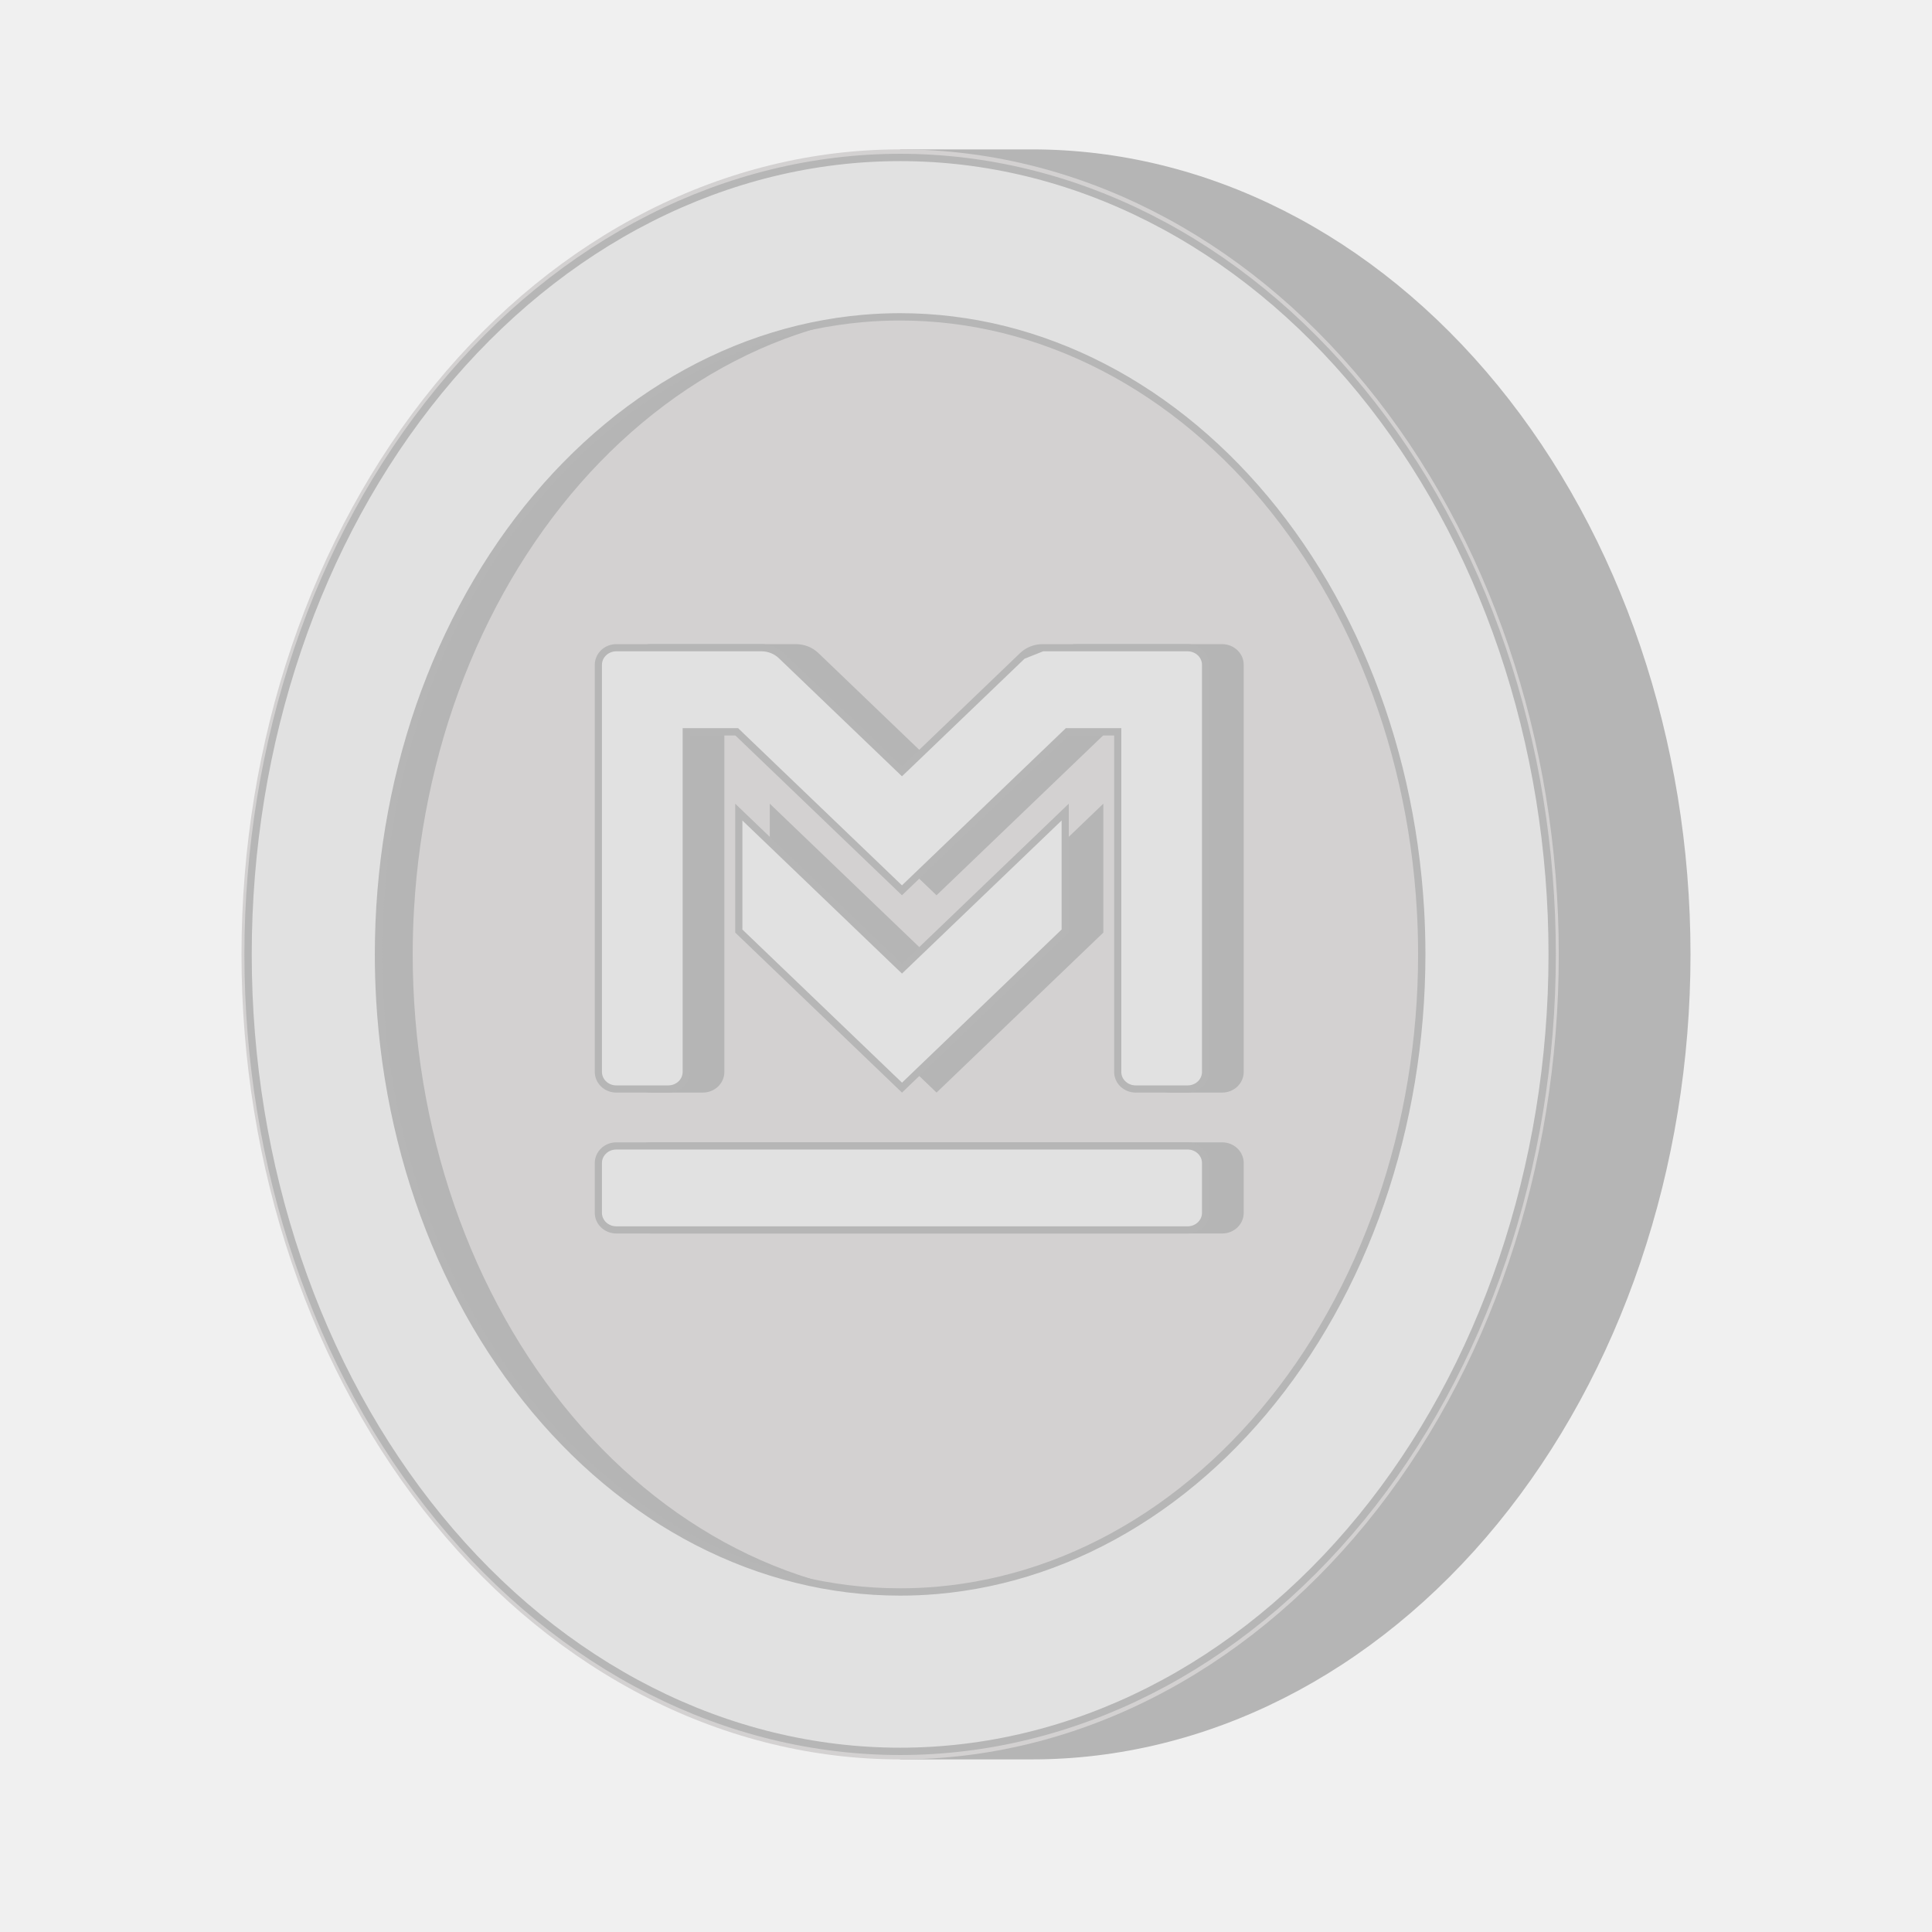
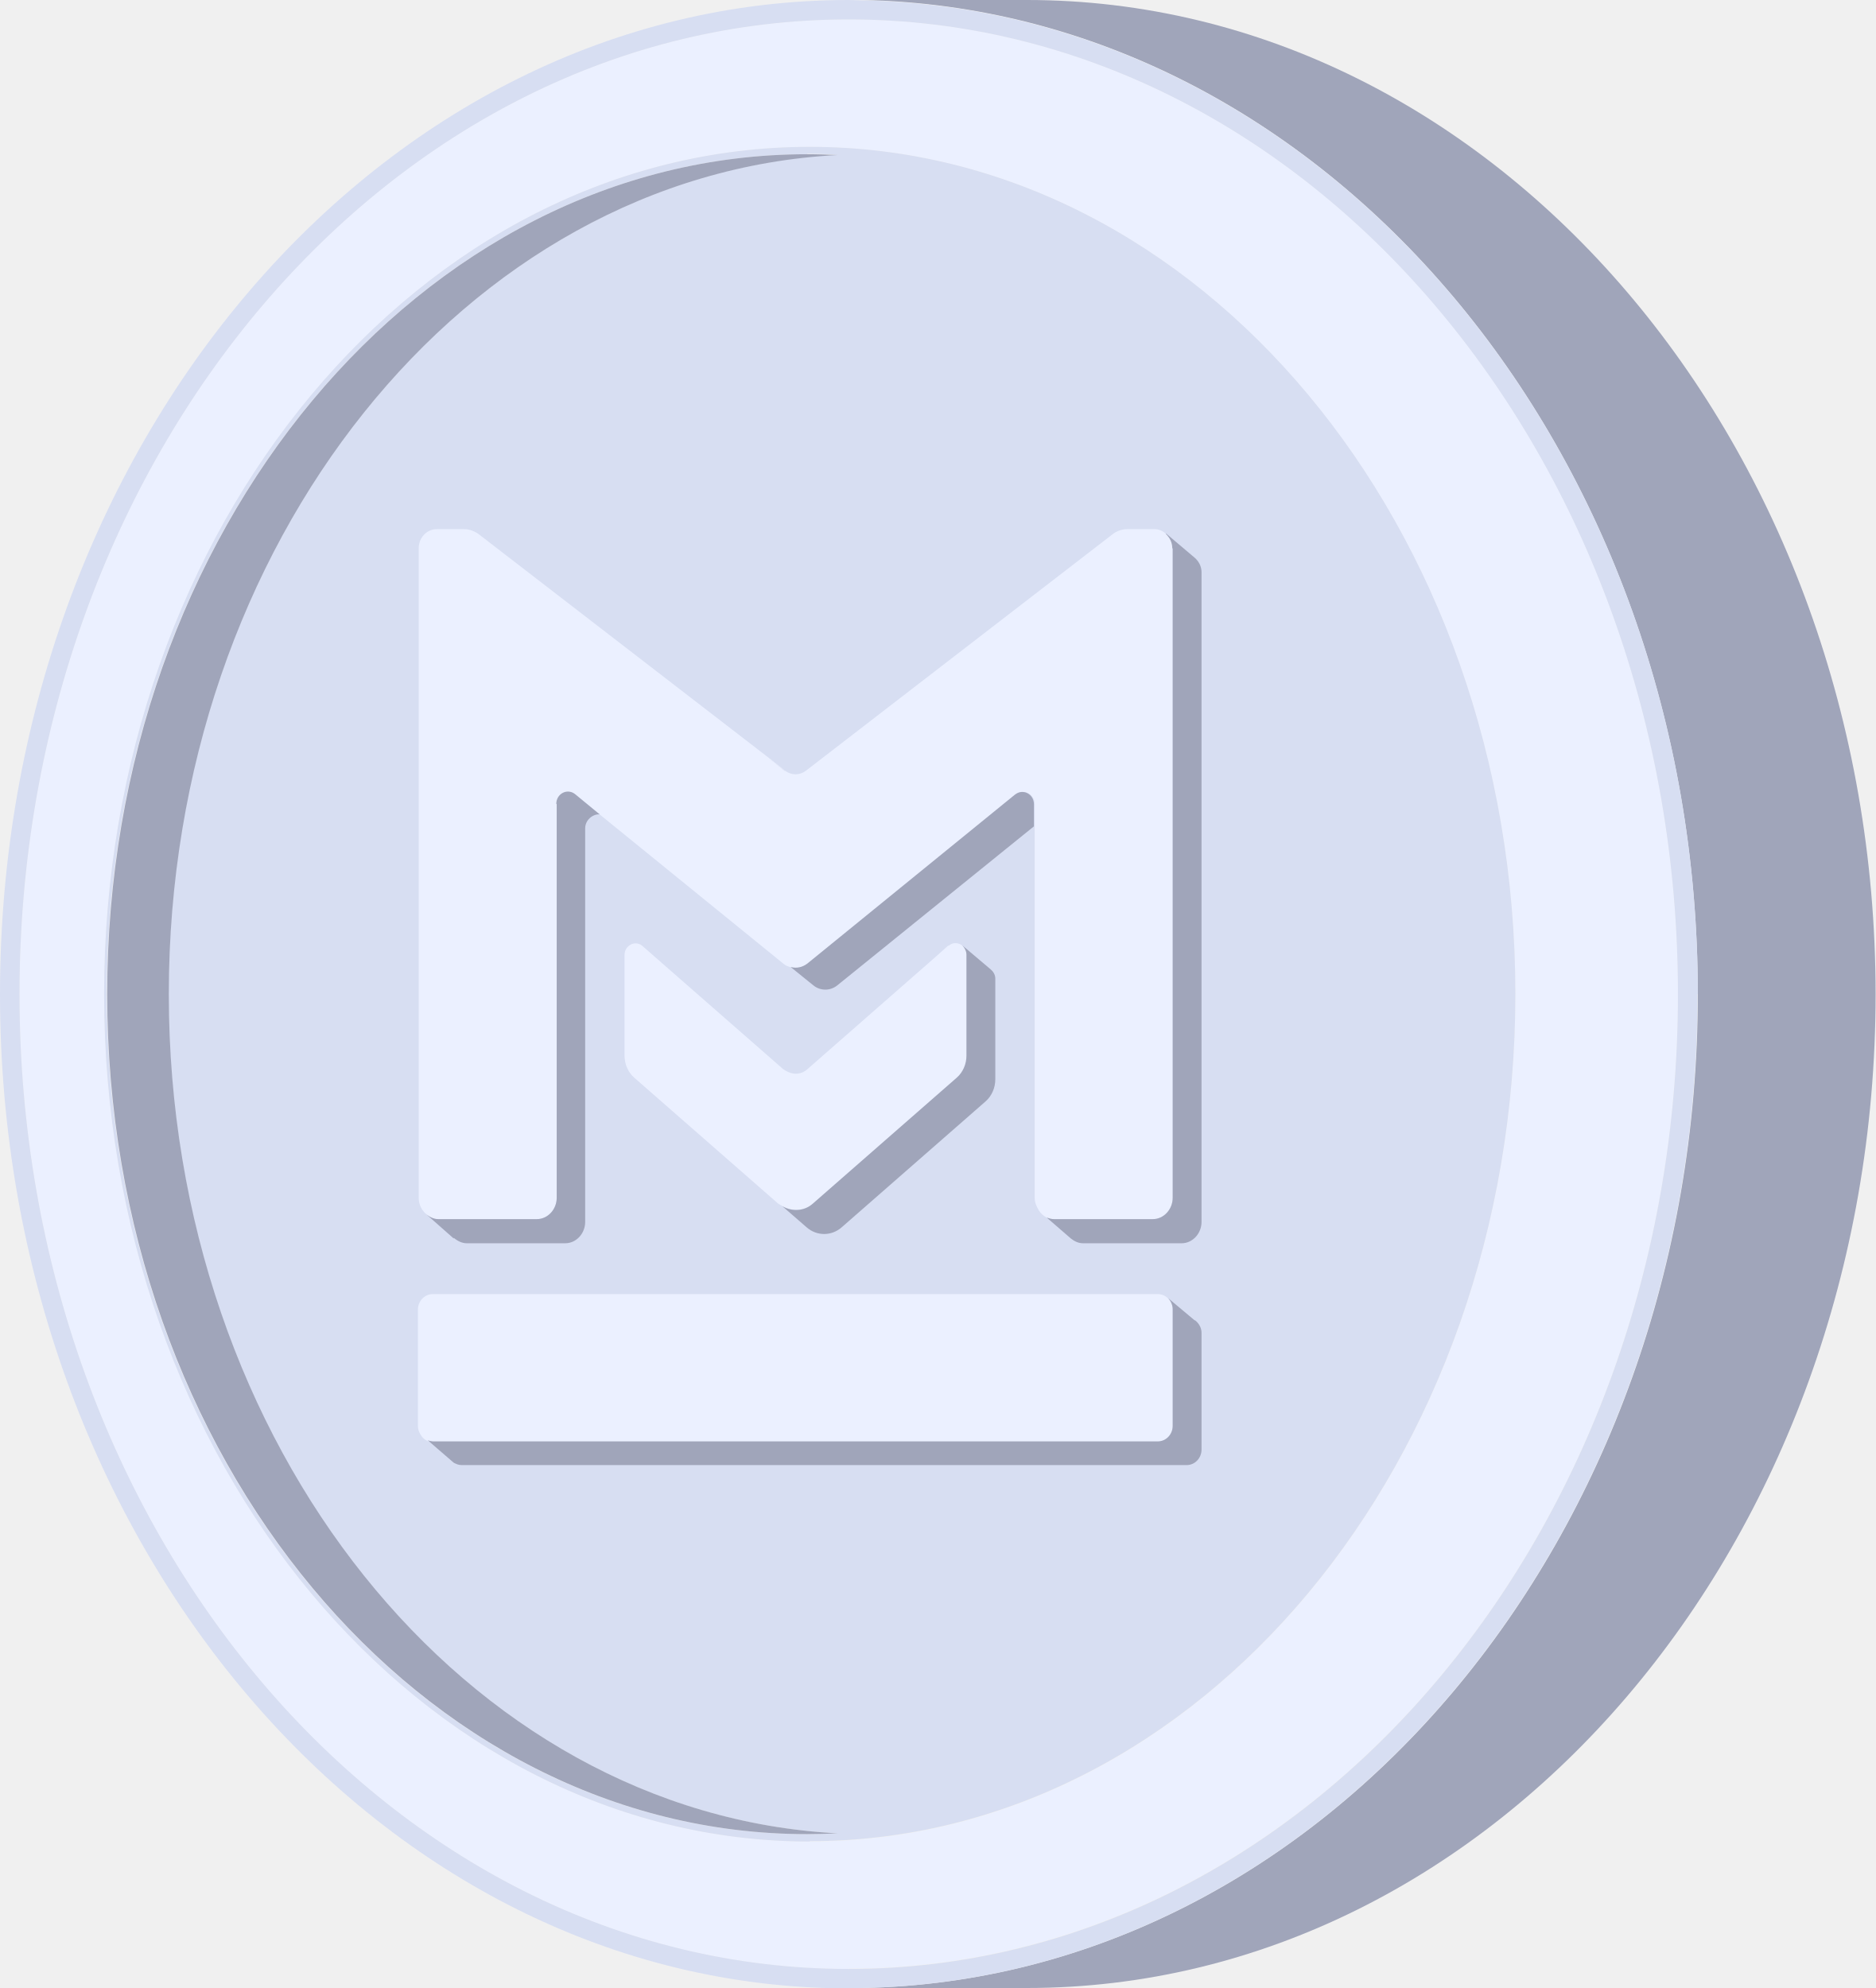
- <svg xmlns="http://www.w3.org/2000/svg" width="62" height="62" viewBox="0 0 62 62" fill="none">
-   <g clip-path="url(#clip0_1774_3710)">
-     <g clip-path="url(#clip1_1774_3710)">
-       <path d="M28.887 4.794V5.344C24.117 6.534 19.83 9.7 16.749 14.306C13.668 18.913 11.983 24.678 11.977 30.628C11.978 36.582 13.661 42.353 16.742 46.965C19.823 51.577 24.113 54.747 28.887 55.938V56.461H33.114C38.72 56.461 44.096 53.739 48.06 48.895C52.023 44.05 54.25 37.479 54.25 30.628C54.25 23.776 52.023 17.206 48.06 12.361C44.096 7.516 38.72 4.794 33.114 4.794L28.887 4.794Z" fill="#B5B5B5" />
-       <path d="M50.023 30.628C50.023 34.02 49.477 37.38 48.414 40.514C47.352 43.648 45.795 46.496 43.833 48.895C41.87 51.294 39.54 53.196 36.975 54.495C34.411 55.793 31.663 56.461 28.887 56.461C26.111 56.461 23.363 55.793 20.798 54.495C18.234 53.196 15.904 51.294 13.941 48.895C11.979 46.496 10.422 43.648 9.359 40.514C8.297 37.38 7.75 34.02 7.75 30.628C7.75 23.776 9.977 17.206 13.941 12.361C17.905 7.516 23.281 4.794 28.887 4.794C34.493 4.794 39.869 7.516 43.833 12.361C47.796 17.206 50.023 23.776 50.023 30.628V30.628Z" fill="#D3D1D1" />
-       <path d="M20.981 7.378C17.4 9.486 14.378 12.786 12.262 16.898C10.145 21.011 9.021 25.77 9.017 30.628C9.023 35.489 10.15 40.249 12.27 44.362C14.39 48.475 17.416 51.773 21.001 53.878H30.154V51.295C29.754 51.295 29.355 51.277 28.957 51.243C28.395 51.194 27.835 51.111 27.279 50.994C26.724 50.877 26.174 50.726 25.63 50.541C25.087 50.357 24.552 50.14 24.026 49.89C23.501 49.641 22.986 49.359 22.484 49.046C21.981 48.734 21.492 48.391 21.017 48.018C20.543 47.646 20.084 47.245 19.643 46.817C19.201 46.388 18.777 45.933 18.373 45.453C17.968 44.973 17.584 44.469 17.221 43.942C16.858 43.415 16.516 42.866 16.198 42.297C15.88 41.728 15.585 41.141 15.314 40.536C15.044 39.931 14.799 39.31 14.579 38.676C14.36 38.041 14.166 37.394 14 36.735C13.833 36.077 13.693 35.409 13.581 34.734C13.469 34.059 13.385 33.377 13.329 32.691C13.273 32.006 13.244 31.317 13.244 30.628C13.244 30.14 13.258 29.652 13.287 29.166C13.327 28.479 13.395 27.794 13.49 27.115C13.586 26.436 13.71 25.764 13.861 25.1C14.011 24.436 14.189 23.781 14.393 23.139C14.598 22.497 14.828 21.868 15.084 21.254C15.34 20.64 15.62 20.041 15.925 19.462C16.23 18.882 16.558 18.321 16.908 17.781C17.259 17.242 17.631 16.724 18.024 16.229C18.416 15.735 18.829 15.265 19.26 14.821C19.692 14.377 20.141 13.96 20.606 13.571C21.071 13.182 21.552 12.822 22.047 12.491C22.542 12.161 23.05 11.861 23.569 11.593C24.088 11.324 24.618 11.088 25.157 10.884C25.695 10.681 26.242 10.51 26.794 10.373C27.347 10.236 27.904 10.133 28.465 10.064C29.026 9.996 29.59 9.961 30.154 9.961V7.378H20.981Z" fill="#B5B5B5" />
-       <path d="M28.886 5.053C23.336 5.053 18.014 7.747 14.09 12.543C10.165 17.34 7.961 23.845 7.961 30.628C7.961 37.411 10.165 43.916 14.09 48.712C18.014 53.508 23.336 56.203 28.886 56.203C34.436 56.203 39.758 53.508 43.682 48.712C47.606 43.916 49.811 37.411 49.811 30.628C49.811 27.269 49.27 23.944 48.218 20.841C47.166 17.738 45.625 14.918 43.682 12.543C41.739 10.169 39.432 8.285 36.894 7C34.355 5.714 31.634 5.053 28.886 5.053V5.053ZM28.886 10.168C29.444 10.168 30.002 10.202 30.557 10.27C31.113 10.338 31.665 10.44 32.212 10.575C32.759 10.711 33.3 10.88 33.833 11.082C34.366 11.283 34.891 11.517 35.405 11.783C35.919 12.048 36.422 12.345 36.911 12.672C37.401 12.999 37.877 13.356 38.338 13.741C38.799 14.127 39.243 14.54 39.67 14.979C40.097 15.418 40.506 15.884 40.894 16.373C41.283 16.862 41.652 17.375 41.999 17.91C42.346 18.444 42.671 18.999 42.972 19.573C43.274 20.147 43.552 20.739 43.805 21.347C44.058 21.955 44.286 22.578 44.488 23.214C44.691 23.85 44.867 24.497 45.016 25.155C45.165 25.812 45.288 26.478 45.382 27.15C45.477 27.822 45.544 28.5 45.584 29.181C45.612 29.662 45.626 30.145 45.626 30.628C45.626 31.31 45.598 31.992 45.542 32.67C45.486 33.349 45.403 34.024 45.292 34.693C45.181 35.361 45.043 36.022 44.878 36.674C44.713 37.326 44.522 37.967 44.304 38.595C44.087 39.224 43.844 39.838 43.577 40.437C43.309 41.035 43.017 41.617 42.702 42.18C42.387 42.743 42.049 43.287 41.689 43.809C41.33 44.33 40.949 44.83 40.549 45.305C40.148 45.78 39.729 46.231 39.292 46.655C38.855 47.079 38.4 47.476 37.931 47.844C37.461 48.213 36.977 48.553 36.479 48.862C35.982 49.171 35.472 49.45 34.952 49.697C34.432 49.944 33.902 50.16 33.364 50.342C32.826 50.525 32.281 50.674 31.731 50.79C31.181 50.906 30.627 50.988 30.07 51.037C29.676 51.071 29.281 51.088 28.886 51.088C28.328 51.088 27.77 51.054 27.215 50.986C26.659 50.917 26.107 50.816 25.56 50.68C25.013 50.544 24.472 50.376 23.939 50.174C23.406 49.972 22.881 49.738 22.367 49.473C21.853 49.207 21.35 48.91 20.86 48.583C20.371 48.256 19.895 47.899 19.434 47.514C18.973 47.129 18.529 46.716 18.102 46.276C17.675 45.837 17.266 45.372 16.877 44.882C16.489 44.393 16.12 43.88 15.773 43.346C15.426 42.812 15.101 42.256 14.8 41.682C14.498 41.108 14.22 40.516 13.967 39.908C13.714 39.3 13.486 38.677 13.284 38.042C13.081 37.406 12.905 36.758 12.756 36.101C12.607 35.444 12.484 34.778 12.389 34.105C12.295 33.433 12.227 32.755 12.188 32.075C12.16 31.593 12.146 31.111 12.146 30.628C12.146 29.946 12.174 29.264 12.23 28.585C12.285 27.906 12.369 27.232 12.48 26.563C12.591 25.894 12.729 25.233 12.894 24.581C13.059 23.93 13.25 23.289 13.467 22.66C13.685 22.032 13.928 21.417 14.195 20.819C14.463 20.22 14.755 19.638 15.07 19.075C15.385 18.512 15.723 17.969 16.082 17.447C16.442 16.925 16.823 16.426 17.223 15.951C17.623 15.475 18.043 15.025 18.48 14.601C18.917 14.177 19.372 13.78 19.841 13.411C20.311 13.043 20.795 12.703 21.293 12.394C21.79 12.084 22.3 11.805 22.82 11.558C23.34 11.311 23.87 11.096 24.408 10.913C24.946 10.731 25.491 10.581 26.041 10.465C26.591 10.35 27.145 10.267 27.702 10.219C28.096 10.185 28.491 10.168 28.886 10.168V10.168Z" fill="#E1E1E1" stroke="#B6B6B6" stroke-width="0.235" />
-     </g>
-     <path d="M39.221 36.659H20.888C20.506 36.659 20.196 36.956 20.196 37.322V38.921C20.196 39.288 20.506 39.584 20.888 39.584H39.221C39.602 39.584 39.912 39.288 39.912 38.921V37.322C39.912 36.956 39.602 36.659 39.221 36.659Z" fill="#B5B5B5" />
-     <path d="M33.846 20.957L30.054 24.594L26.263 20.957C26.072 20.774 25.814 20.672 25.545 20.671H20.888C20.704 20.671 20.528 20.741 20.399 20.866C20.269 20.99 20.196 21.159 20.196 21.335V34.4C20.196 34.575 20.269 34.744 20.399 34.868C20.529 34.992 20.704 35.062 20.888 35.062H22.555C22.738 35.062 22.914 34.992 23.043 34.868C23.173 34.744 23.246 34.575 23.246 34.4V23.597H24.702L30.054 28.731L35.406 23.597H36.863V34.4C36.863 34.575 36.936 34.744 37.065 34.868C37.195 34.992 37.37 35.062 37.554 35.062H39.221C39.404 35.062 39.58 34.992 39.71 34.868C39.839 34.744 39.912 34.575 39.912 34.4V21.335C39.912 21.247 39.894 21.161 39.86 21.081C39.825 21 39.774 20.927 39.71 20.866C39.645 20.804 39.569 20.755 39.486 20.722C39.402 20.689 39.312 20.671 39.221 20.671H34.564C34.294 20.672 34.036 20.774 33.846 20.957Z" fill="#B5B5B5" />
-     <path d="M35.407 25.791L30.055 30.925L24.703 25.791V29.928L30.055 35.062L35.407 29.928V25.791Z" fill="#B5B5B5" />
-     <path d="M19.779 36.774H38.112C38.434 36.774 38.688 37.024 38.688 37.322V38.921C38.688 39.22 38.434 39.469 38.112 39.469H19.779C19.456 39.469 19.202 39.22 19.202 38.921V37.322C19.202 37.024 19.456 36.774 19.779 36.774Z" fill="#E1E1E1" stroke="#B6B6B6" stroke-width="0.23" />
-     <path d="M32.816 21.04L32.816 21.04L29.025 24.677L28.945 24.753L28.866 24.677L25.074 21.04L25.074 21.04C24.906 20.878 24.676 20.787 24.436 20.786H19.779C19.624 20.786 19.477 20.845 19.369 20.949C19.262 21.052 19.202 21.191 19.202 21.335L19.202 34.399C19.203 34.543 19.262 34.682 19.37 34.785C19.477 34.889 19.624 34.947 19.779 34.947H21.446C21.6 34.947 21.747 34.888 21.855 34.785C21.962 34.682 22.022 34.543 22.022 34.399V23.597V23.482H22.137H23.593H23.64L23.673 23.514L28.945 28.571L34.218 23.514L34.251 23.482H34.297H35.754H35.869V23.597V34.399C35.869 34.543 35.928 34.682 36.036 34.785C36.144 34.888 36.291 34.947 36.445 34.947H38.112C38.266 34.947 38.413 34.889 38.521 34.785C38.629 34.682 38.688 34.543 38.688 34.399V21.335C38.688 21.263 38.674 21.192 38.645 21.126C38.617 21.06 38.575 21 38.521 20.949C38.468 20.898 38.404 20.857 38.334 20.829C38.264 20.801 38.188 20.786 38.112 20.786L33.455 20.786L32.816 21.04ZM32.816 21.04C32.985 20.878 33.215 20.787 33.455 20.786L32.816 21.04Z" fill="#E1E1E1" stroke="#B6B6B6" stroke-width="0.23" />
-     <path d="M28.866 31.008L28.946 31.084L29.025 31.008L34.183 26.061V29.879L28.946 34.903L23.709 29.879V26.061L28.866 31.008Z" fill="#E1E1E1" stroke="#B6B6B6" stroke-width="0.23" />
+ <svg xmlns="http://www.w3.org/2000/svg" width="50" height="53" viewBox="0 0 50 53" fill="none">
+   <g clip-path="url(#clip0_2665_17045)">
+     <path d="M27.375 0H22.989C35.304 0.238 45.261 12.025 45.261 26.505C45.261 40.985 35.304 52.772 22.989 53H27.375C39.856 53 50 41.12 50 26.505C50 11.891 39.846 0 27.375 0Z" fill="#A0A5BA" />
+     <path d="M22.625 52.482C34.816 52.482 44.731 40.83 44.731 26.495C44.731 12.16 34.816 0.518 22.625 0.518C10.434 0.518 0.52 12.17 0.52 26.505C0.52 40.84 10.434 52.493 22.625 52.493V52.482ZM21.586 3.915C31.958 3.915 40.397 14.045 40.397 26.505C40.397 38.966 31.958 49.095 21.586 49.095C11.214 49.095 2.775 38.955 2.775 26.505C2.775 14.056 11.214 3.915 21.586 3.915Z" fill="#EBF0FF" />
+     <path d="M45.261 26.505C45.261 12.025 35.294 0.238 22.979 0.01C22.864 0.01 22.74 0 22.625 0C10.154 0 0 11.891 0 26.505C0 41.12 10.154 53.01 22.625 53.01C22.74 53.01 22.864 53.01 22.979 53C35.294 52.772 45.251 40.985 45.251 26.505H45.261ZM22.625 0.518C34.816 0.518 44.731 12.17 44.731 26.505C44.731 40.84 34.816 52.492 22.625 52.492C10.434 52.492 0.52 40.83 0.52 26.505C0.52 12.181 10.434 0.518 22.625 0.518Z" fill="#D7DEF2" />
+     <path d="M21.586 49.085C31.958 49.085 40.397 38.955 40.397 26.495C40.397 14.034 31.958 3.915 21.586 3.915C11.214 3.915 2.775 14.045 2.775 26.505C2.775 38.965 11.214 49.095 21.586 49.095V49.085ZM21.513 4.101C21.783 4.101 22.064 4.112 22.334 4.122C12.419 4.65 4.49 14.48 4.49 26.505C4.49 38.53 12.419 48.36 22.324 48.877C22.054 48.888 21.783 48.898 21.503 48.898C11.214 48.898 2.848 38.851 2.848 26.505C2.848 14.159 11.224 4.112 21.513 4.112V4.101Z" fill="#D7DEF2" />
+     <path d="M21.513 48.898C21.783 48.898 22.064 48.888 22.334 48.877C12.43 48.36 4.5 38.53 4.5 26.505C4.5 14.48 12.419 4.65 22.334 4.133C22.064 4.122 21.794 4.112 21.513 4.112C11.224 4.112 2.858 14.159 2.858 26.505C2.858 38.851 11.224 48.898 21.513 48.898Z" fill="#A0A5BA" />
+     <path d="M25.276 25.21L24.964 25.49L21.524 28.504C21.378 28.639 21.181 28.659 21.004 28.576C20.962 28.556 20.921 28.535 20.879 28.504L17.813 25.821L17.128 25.221C16.94 25.055 16.649 25.2 16.649 25.459V28.141C16.649 28.369 16.743 28.587 16.909 28.732L20.744 32.088C20.744 32.088 20.827 32.139 20.869 32.16C21.129 32.305 21.441 32.284 21.68 32.088L25.515 28.732C25.681 28.587 25.774 28.369 25.774 28.141V25.459C25.774 25.386 25.754 25.324 25.712 25.272C25.618 25.138 25.431 25.096 25.296 25.21H25.276Z" fill="#EBF0FF" />
+     <path d="M11.37 32.378C11.463 32.45 11.567 32.502 11.682 32.502H14.311C14.602 32.502 14.841 32.243 14.841 31.932V21.44C14.841 21.171 15.132 21.015 15.34 21.181L15.995 21.72L20.89 25.697C20.952 25.749 21.025 25.77 21.087 25.79C21.243 25.832 21.399 25.79 21.534 25.697L27.084 21.181C27.292 21.015 27.583 21.171 27.583 21.44V31.932C27.583 32.067 27.635 32.171 27.697 32.274C27.749 32.357 27.822 32.419 27.905 32.461C27.967 32.492 28.04 32.502 28.102 32.502H30.732C31.023 32.502 31.262 32.243 31.262 31.932V14.625C31.262 14.47 31.189 14.324 31.085 14.231C31.002 14.159 30.898 14.107 30.784 14.107H30.046C29.911 14.107 29.765 14.159 29.661 14.242L21.482 20.549C21.316 20.674 21.098 20.674 20.931 20.549L20.485 20.197L12.763 14.242C12.648 14.159 12.513 14.107 12.378 14.107H11.64C11.38 14.107 11.162 14.335 11.162 14.614V31.932C11.162 32.077 11.214 32.212 11.308 32.316C11.328 32.347 11.36 32.357 11.38 32.378H11.37Z" fill="#EBF0FF" />
+     <path d="M30.867 38.437C31.085 38.437 31.262 38.25 31.262 38.023V34.915C31.262 34.791 31.21 34.687 31.137 34.615C31.064 34.542 30.971 34.501 30.867 34.501H11.536C11.318 34.501 11.141 34.687 11.141 34.915V38.023C11.141 38.105 11.172 38.188 11.214 38.25C11.255 38.323 11.318 38.385 11.401 38.416C11.443 38.437 11.484 38.447 11.536 38.447H30.867V38.437Z" fill="#EBF0FF" />
+     <path d="M31.854 35.206L31.137 34.605C31.21 34.678 31.262 34.791 31.262 34.905V38.013C31.262 38.24 31.085 38.427 30.867 38.427H11.536C11.536 38.427 11.443 38.417 11.401 38.396L12.097 38.997C12.16 39.028 12.222 39.059 12.305 39.059H31.636C31.854 39.059 32.031 38.872 32.031 38.645V35.537C32.031 35.392 31.958 35.278 31.854 35.195V35.206Z" fill="#A0A5BA" />
+     <path d="M25.764 25.459V28.142C25.764 28.37 25.67 28.587 25.504 28.732L21.669 32.088C21.44 32.295 21.118 32.306 20.858 32.16L21.503 32.72C21.773 32.958 22.168 32.958 22.438 32.72L26.273 29.364C26.439 29.219 26.533 29.001 26.533 28.774V26.091C26.533 25.987 26.481 25.904 26.408 25.842L25.649 25.2C25.649 25.2 25.67 25.221 25.701 25.262C25.733 25.314 25.764 25.376 25.764 25.449V25.459Z" fill="#A0A5BA" />
+     <path d="M27.073 21.171L21.524 25.687C21.388 25.791 21.233 25.822 21.077 25.78L21.679 26.267C21.866 26.422 22.137 26.422 22.324 26.267L27.562 22.031V21.441C27.562 21.171 27.271 21.016 27.063 21.181L27.073 21.171Z" fill="#A0A5BA" />
+     <path d="M14.841 21.441V31.933C14.841 32.244 14.602 32.502 14.311 32.502H11.681C11.567 32.502 11.463 32.451 11.37 32.378L12.097 33.02V33C12.191 33.083 12.315 33.145 12.44 33.145H15.069C15.361 33.145 15.6 32.886 15.6 32.575V22.083C15.6 21.865 15.797 21.7 15.984 21.71L15.329 21.171C15.121 21.006 14.83 21.161 14.83 21.43L14.841 21.441Z" fill="#A0A5BA" />
+     <path d="M20.931 20.56L20.474 20.208L20.921 20.55L20.931 20.56Z" fill="#A0A5BA" />
+     <path d="M31.262 14.625V31.933C31.262 32.243 31.023 32.502 30.732 32.502H28.102C28.029 32.502 27.967 32.482 27.905 32.461L28.549 33.02C28.643 33.093 28.747 33.145 28.871 33.145H31.501C31.792 33.145 32.031 32.886 32.031 32.575V15.257C32.031 15.101 31.958 14.967 31.854 14.874L31.095 14.231H31.075C31.178 14.325 31.251 14.459 31.251 14.615L31.262 14.625Z" fill="#A0A5BA" />
  </g>
  <defs>
-     <clipPath id="clip0_1774_3710">
-       <rect width="62" height="62" fill="white" />
-     </clipPath>
-     <clipPath id="clip1_1774_3710">
-       <rect width="48" height="52" fill="white" transform="translate(7 4.62793)" />
+     <clipPath id="clip0_2665_17045">
+       <rect width="50" height="53" fill="white" />
    </clipPath>
  </defs>
</svg>
